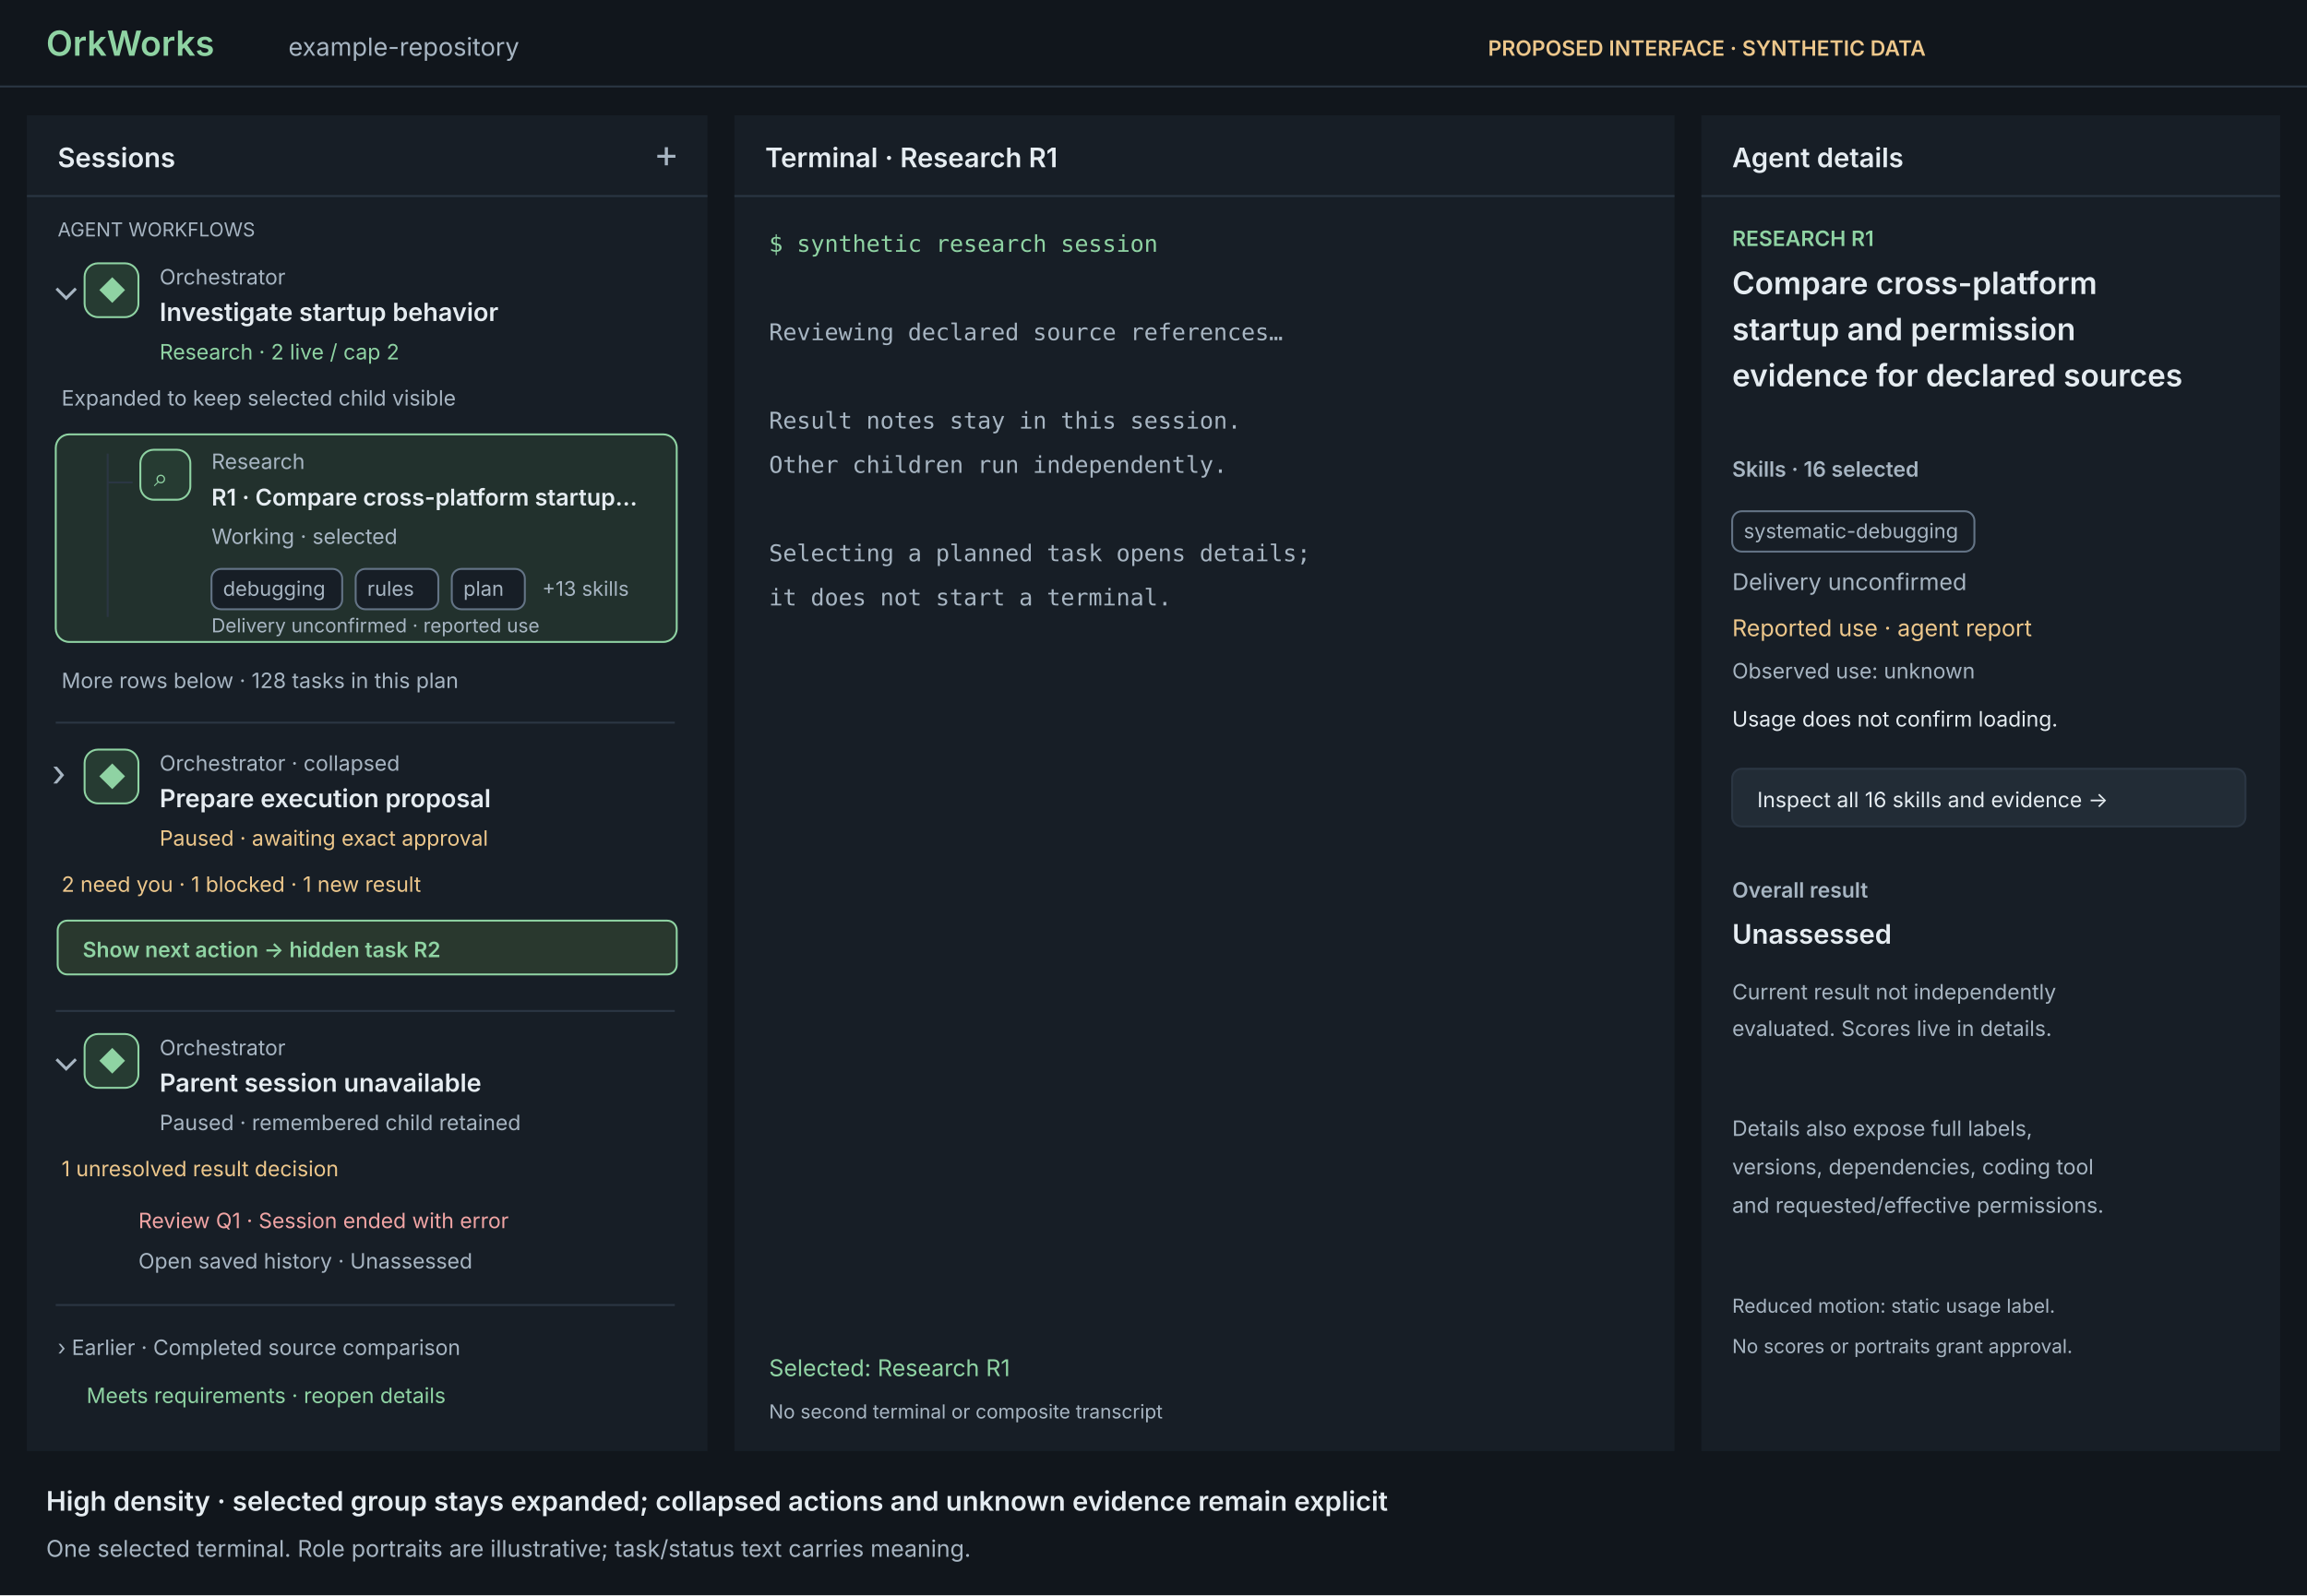
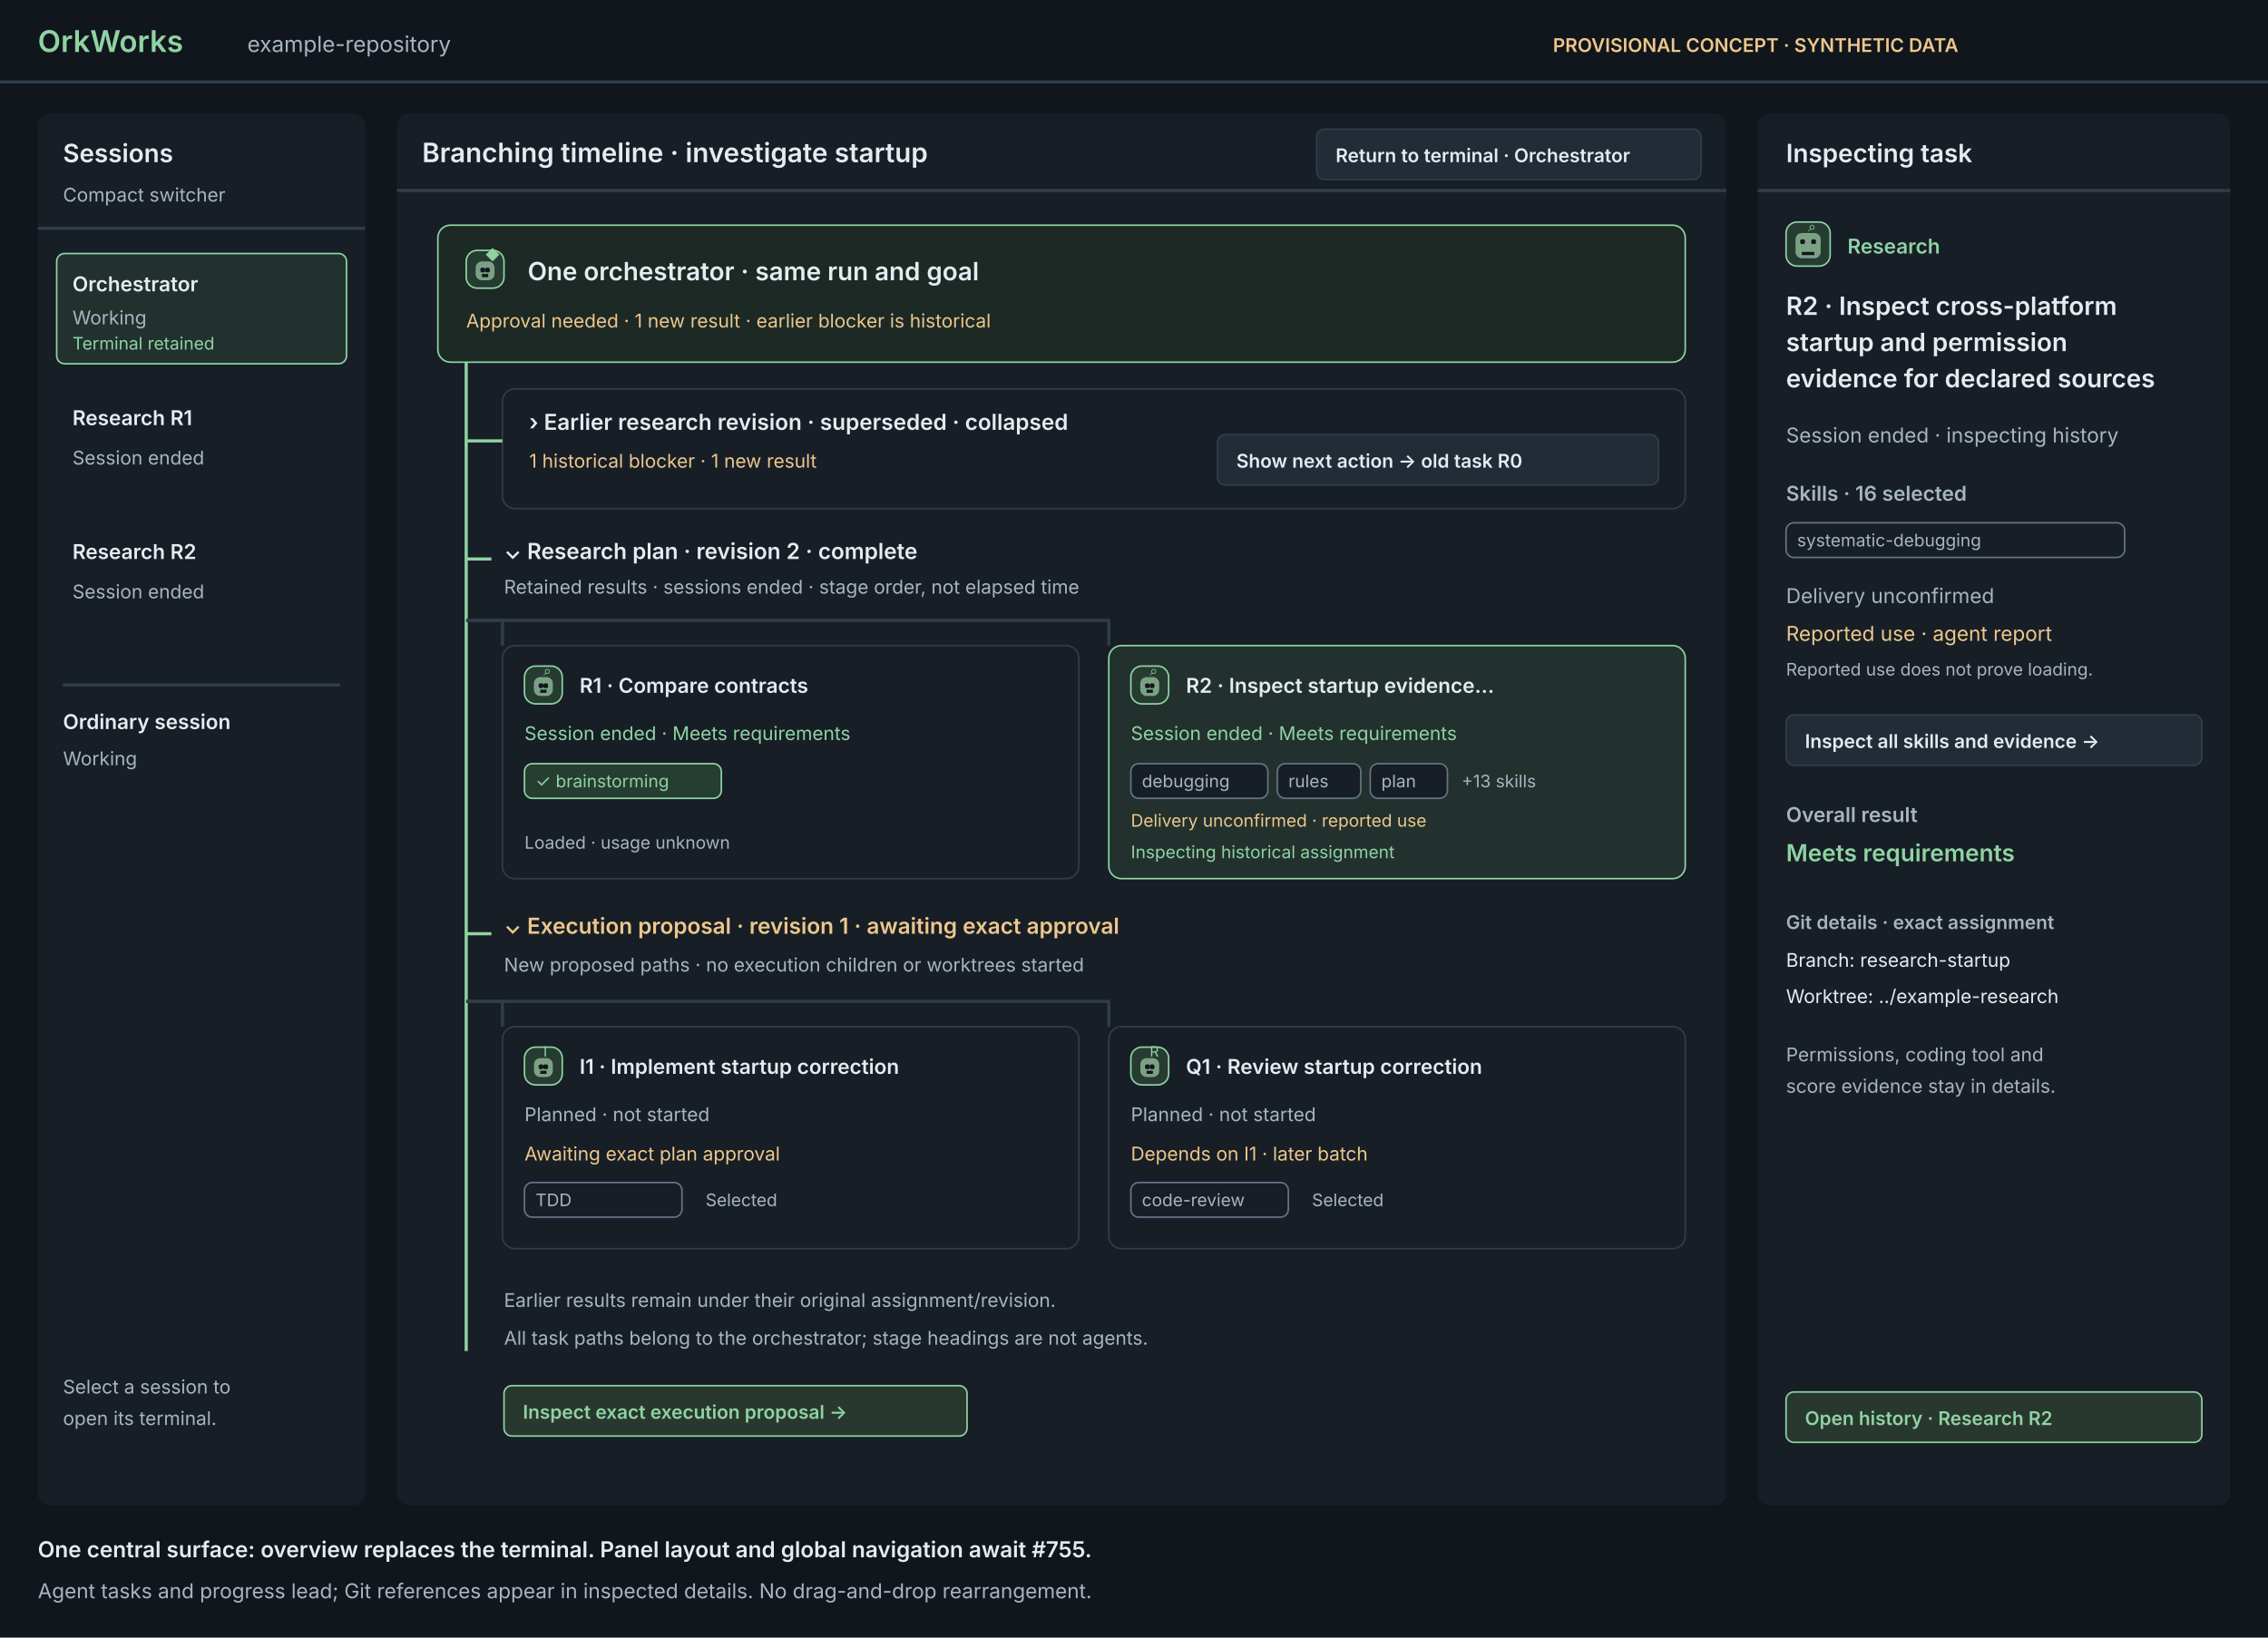
- <svg xmlns="http://www.w3.org/2000/svg" width="1200" height="830" viewBox="0 0 1200 830" role="img" aria-labelledby="title desc">
-   <style>text{font-family:system-ui,-apple-system,Segoe UI,sans-serif} .mono{font-family:ui-monospace,SFMono-Regular,monospace}</style>
-   <rect x="0" y="0" width="1200" height="830" rx="0" fill="#11161c" />
-   <text x="24" y="29" font-size="18" font-weight="600" fill="#8fd3a3">OrkWorks</text>
-   <text x="150" y="29" font-size="13" font-weight="400" fill="#a7b5c2">example-repository</text>
-   <text x="774" y="29" font-size="11" font-weight="600" fill="#edc78b">PROPOSED INTERFACE · SYNTHETIC DATA</text>
-   <path d="M0 45 L1200 45" stroke="#2b3643" fill="none" />
-   <rect x="14" y="60" width="354" height="695" rx="0" fill="#171e26" />
-   <rect x="382" y="60" width="489" height="695" rx="0" fill="#171e26" />
-   <rect x="885" y="60" width="301" height="695" rx="0" fill="#171e26" />
-   <text x="30" y="87" font-size="14" font-weight="600" fill="#e5ecf1">Sessions</text>
-   <text x="340" y="87" font-size="20" font-weight="400" fill="#a7b5c2">+</text>
-   <text x="398" y="87" font-size="14" font-weight="600" fill="#e5ecf1">Terminal · Research R1</text>
-   <text x="901" y="87" font-size="14" font-weight="600" fill="#e5ecf1">Agent details</text>
-   <path d="M14 102 L368 102" stroke="#2b3643" fill="none" />
-   <path d="M382 102 L871 102" stroke="#2b3643" fill="none" />
-   <path d="M885 102 L1186 102" stroke="#2b3643" fill="none" />
-   <text x="24" y="786" font-size="14" font-weight="600" fill="#e5ecf1">High density · selected group stays expanded; collapsed actions and unknown evidence remain explicit</text>
-   <text x="24" y="810" font-size="12" font-weight="400" fill="#a7b5c2">One selected terminal. Role portraits are illustrative; task/status text carries meaning.</text>
-   <text x="30" y="123" font-size="10" fill="#a7b5c2">AGENT WORKFLOWS</text>
-   <text x="27" y="156" font-size="19" fill="#a7b5c2">⌄</text>
-   <rect x="44" y="137" width="28" height="28" rx="7" fill="#263b32" stroke="#8fd3a3" />
-   <text x="51" y="156" font-size="14" fill="#8fd3a3">◆</text>
-   <text x="83" y="148" font-size="11" fill="#a7b5c2">Orchestrator</text>
-   <text x="83" y="167" font-size="13" font-weight="600" fill="#e5ecf1">Investigate startup behavior</text>
-   <text x="83" y="187" font-size="11" fill="#8fd3a3">Research · 2 live / cap 2</text>
-   <text x="32" y="211" font-size="11" fill="#a7b5c2">Expanded to keep selected child visible</text>
-   <rect x="29" y="226" width="323" height="108" rx="7" fill="#22312d" stroke="#8fd3a3" />
-   <path d="M56 236 V321 M56 251 H69" stroke="#2b3643" fill="none" />
-   <rect x="73" y="234" width="26" height="26" rx="7" fill="#263b32" stroke="#8fd3a3" />
-   <text x="80" y="253" font-size="13" fill="#8fd3a3">⌕</text>
-   <text x="110" y="244" font-size="11" fill="#a7b5c2">Research</text>
-   <text x="110" y="263" font-size="12" font-weight="600" fill="#e5ecf1">R1 · Compare cross-platform startup…</text>
-   <text x="110" y="283" font-size="11" fill="#a7b5c2">Working · selected</text>
-   <rect x="110" y="296" width="68" height="21" rx="5" fill="#171e26" stroke="#647486" />
-   <text x="116" y="310" font-size="10.5" fill="#a7b5c2">debugging</text>
-   <rect x="185" y="296" width="43" height="21" rx="5" fill="#171e26" stroke="#647486" />
-   <text x="191" y="310" font-size="10.5" fill="#a7b5c2">rules</text>
-   <rect x="235" y="296" width="38" height="21" rx="5" fill="#171e26" stroke="#647486" />
-   <text x="241" y="310" font-size="10.5" fill="#a7b5c2">plan</text>
-   <text x="282" y="310" font-size="10.5" fill="#a7b5c2">+13 skills</text>
-   <text x="110" y="329" font-size="10" fill="#a7b5c2">Delivery unconfirmed · reported use</text>
-   <text x="32" y="358" font-size="11" fill="#a7b5c2">More rows below · 128 tasks in this plan</text>
-   <path d="M29 376 H351" stroke="#2b3643" />
-   <text x="27" y="409" font-size="19" fill="#a7b5c2">›</text>
-   <rect x="44" y="390" width="28" height="28" rx="7" fill="#263b32" stroke="#8fd3a3" />
-   <text x="51" y="409" font-size="14" fill="#8fd3a3">◆</text>
-   <text x="83" y="401" font-size="11" fill="#a7b5c2">Orchestrator · collapsed</text>
-   <text x="83" y="420" font-size="13" font-weight="600" fill="#e5ecf1">Prepare execution proposal</text>
-   <text x="83" y="440" font-size="11" fill="#edc78b">Paused · awaiting exact approval</text>
-   <text x="32" y="464" font-size="11" fill="#edc78b">2 need you · 1 blocked · 1 new result</text>
-   <rect x="30" y="479" width="322" height="28" rx="5" fill="#29382e" stroke="#8fd3a3" />
-   <text x="43" y="498" font-size="11" font-weight="600" fill="#8fd3a3">Show next action → hidden task R2</text>
-   <path d="M29 526 H351" stroke="#2b3643" />
-   <text x="27" y="557" font-size="19" fill="#a7b5c2">⌄</text>
-   <rect x="44" y="538" width="28" height="28" rx="7" fill="#263b32" stroke="#8fd3a3" />
-   <text x="51" y="557" font-size="14" fill="#8fd3a3">◆</text>
-   <text x="83" y="549" font-size="11" fill="#a7b5c2">Orchestrator</text>
-   <text x="83" y="568" font-size="13" font-weight="600" fill="#e5ecf1">Parent session unavailable</text>
-   <text x="83" y="588" font-size="11" fill="#a7b5c2">Paused · remembered child retained</text>
-   <text x="32" y="612" font-size="11" fill="#edc78b">1 unresolved result decision</text>
-   <text x="72" y="639" font-size="11" fill="#f0a4a4">Review Q1 · Session ended with error</text>
-   <text x="72" y="660" font-size="11" fill="#a7b5c2">Open saved history · Unassessed</text>
-   <path d="M29 679 H351" stroke="#2b3643" />
-   <text x="30" y="705" font-size="11" fill="#a7b5c2">› Earlier · Completed source comparison</text>
-   <text x="45" y="730" font-size="11" fill="#8fd3a3">Meets requirements · reopen details</text>
-   <text x="400" y="131" font-size="12" font-weight="400" fill="#8fd3a3" class="mono">$ synthetic research session</text>
-   <text x="400" y="154" font-size="12" font-weight="400" fill="#a7b5c2" class="mono" />
-   <text x="400" y="177" font-size="12" font-weight="400" fill="#a7b5c2" class="mono">Reviewing declared source references…</text>
-   <text x="400" y="200" font-size="12" font-weight="400" fill="#a7b5c2" class="mono" />
-   <text x="400" y="223" font-size="12" font-weight="400" fill="#a7b5c2" class="mono">Result notes stay in this session.</text>
-   <text x="400" y="246" font-size="12" font-weight="400" fill="#a7b5c2" class="mono">Other children run independently.</text>
-   <text x="400" y="269" font-size="12" font-weight="400" fill="#a7b5c2" class="mono" />
-   <text x="400" y="292" font-size="12" font-weight="400" fill="#a7b5c2" class="mono">Selecting a planned task opens details;</text>
-   <text x="400" y="315" font-size="12" font-weight="400" fill="#a7b5c2" class="mono">it does not start a terminal.</text>
-   <text x="400" y="716" font-size="12" font-weight="400" fill="#8fd3a3">Selected: Research R1</text>
-   <text x="400" y="738" font-size="10" font-weight="400" fill="#a7b5c2">No second terminal or composite transcript</text>
-   <text x="901" y="128" font-size="11" font-weight="600" fill="#8fd3a3">RESEARCH R1</text>
-   <text x="901" y="153" font-size="16" font-weight="600" fill="#e5ecf1">Compare cross-platform</text>
-   <text x="901" y="177" font-size="16" font-weight="600" fill="#e5ecf1">startup and permission</text>
-   <text x="901" y="201" font-size="16" font-weight="600" fill="#e5ecf1">evidence for declared sources</text>
-   <text x="901" y="248" font-size="11" font-weight="600" fill="#a7b5c2">Skills · 16 selected</text>
-   <rect x="901" y="266" width="126.0" height="21" rx="5" fill="#171e26" stroke="#647486" />
-   <text x="907" y="280" font-size="10.5" font-weight="400" fill="#a7b5c2">systematic-debugging</text>
-   <text x="901" y="307" font-size="12" font-weight="400" fill="#a7b5c2">Delivery unconfirmed</text>
-   <text x="901" y="331" font-size="12" font-weight="400" fill="#edc78b">Reported use · agent report</text>
-   <text x="901" y="353" font-size="11" font-weight="400" fill="#a7b5c2">Observed use: unknown</text>
-   <text x="901" y="378" font-size="11" font-weight="400" fill="#e5ecf1">Usage does not confirm loading.</text>
-   <rect x="901" y="400" width="267" height="30" rx="5" fill="#222c36" stroke="#2b3643" />
-   <text x="914" y="420" font-size="11" font-weight="400" fill="#e5ecf1">Inspect all 16 skills and evidence →</text>
-   <text x="901" y="467" font-size="11" font-weight="600" fill="#a7b5c2">Overall result</text>
-   <text x="901" y="491" font-size="14" font-weight="600" fill="#e5ecf1">Unassessed</text>
-   <text x="901" y="520" font-size="11" font-weight="400" fill="#a7b5c2">Current result not independently</text>
-   <text x="901" y="539" font-size="11" font-weight="400" fill="#a7b5c2">evaluated. Scores live in details.</text>
-   <text x="901" y="591" font-size="11" font-weight="400" fill="#a7b5c2">Details also expose full labels,</text>
-   <text x="901" y="611" font-size="11" font-weight="400" fill="#a7b5c2">versions, dependencies, coding tool</text>
-   <text x="901" y="631" font-size="11" font-weight="400" fill="#a7b5c2">and requested/effective permissions.</text>
-   <text x="901" y="683" font-size="10" font-weight="400" fill="#a7b5c2">Reduced motion: static usage label.</text>
-   <text x="901" y="704" font-size="10" font-weight="400" fill="#a7b5c2">No scores or portraits grant approval.</text>
+ <svg xmlns="http://www.w3.org/2000/svg" width="1440" height="1040" viewBox="0 0 1440 1040" role="img" aria-labelledby="title desc">
+   <style>text{font-family:system-ui,-apple-system,Segoe UI,sans-serif}</style>
+   <rect x="0" y="0" width="1440" height="1040" rx="0" fill="#11161c" />
+   <text x="24" y="33" font-size="19" fill="#8fd3a3" font-weight="600">OrkWorks</text>
+   <text x="157" y="33" font-size="14" fill="#a7b5c2">example-repository</text>
+   <text x="986" y="33" font-size="12" fill="#edc78b" font-weight="600">PROVISIONAL CONCEPT · SYNTHETIC DATA</text>
+   <path d="M0 52 H1440" stroke="#303d49" stroke-width="2" fill="none" />
+   <rect x="24" y="72" width="208" height="884" rx="8" fill="#171e26" />
+   <rect x="252" y="72" width="844" height="884" rx="8" fill="#171e26" />
+   <rect x="1116" y="72" width="300" height="884" rx="8" fill="#171e26" />
+   <text x="40" y="103" font-size="16" fill="#e5ecf1" font-weight="600">Sessions</text>
+   <text x="40" y="128" font-size="12" fill="#a7b5c2">Compact switcher</text>
+   <text x="268" y="103" font-size="17" fill="#e5ecf1" font-weight="600">Branching timeline · investigate startup</text>
+   <text x="1134" y="103" font-size="16" fill="#e5ecf1" font-weight="600">Inspecting task</text>
+   <path d="M24 145 H232" stroke="#303d49" stroke-width="2" fill="none" />
+   <path d="M252 121 H1096" stroke="#303d49" stroke-width="2" fill="none" />
+   <path d="M1116 121 H1416" stroke="#303d49" stroke-width="2" fill="none" />
+   <rect x="36" y="161" width="184" height="70" rx="5" fill="#22312d" stroke="#8fd3a3" />
+   <text x="46" y="185" font-size="13" fill="#e5ecf1" font-weight="600">Orchestrator</text>
+   <text x="46" y="206" font-size="12" fill="#a7b5c2">Working</text>
+   <text x="46" y="222" font-size="11" fill="#8fd3a3">Terminal retained</text>
+   <rect x="36" y="246" width="184" height="70" rx="5" fill="#171e26" />
+   <text x="46" y="270" font-size="13" fill="#e5ecf1" font-weight="600">Research R1</text>
+   <text x="46" y="295" font-size="12" fill="#a7b5c2">Session ended</text>
+   <rect x="36" y="331" width="184" height="70" rx="5" fill="#171e26" />
+   <text x="46" y="355" font-size="13" fill="#e5ecf1" font-weight="600">Research R2</text>
+   <text x="46" y="380" font-size="12" fill="#a7b5c2">Session ended</text>
+   <path d="M40 435 H216" stroke="#303d49" stroke-width="2" fill="none" />
+   <text x="40" y="463" font-size="13" fill="#e5ecf1" font-weight="600">Ordinary session</text>
+   <text x="40" y="486" font-size="12" fill="#a7b5c2">Working</text>
+   <text x="40" y="885" font-size="12" fill="#a7b5c2">Select a session to</text>
+   <text x="40" y="905" font-size="12" fill="#a7b5c2">open its terminal.</text>
+   <text x="24" y="989" font-size="14" fill="#e5ecf1" font-weight="600">One central surface: overview replaces the terminal. Panel layout and global navigation await #755.</text>
+   <text x="24" y="1015" font-size="13" fill="#a7b5c2">Agent tasks and progress lead; Git references appear in inspected details. No drag-and-drop rearrangement.</text>
+   <rect x="836" y="82" width="244" height="32" rx="5" fill="#222c36" stroke="#303d49" />
+   <text x="848" y="103" font-size="12" fill="#e5ecf1" font-weight="600">Return to terminal · Orchestrator</text>
+   <rect x="278" y="143" width="792" height="87" rx="8" fill="#1c2925" stroke="#8fd3a3" />
+   <rect x="296" y="159" width="24" height="24" rx="7" fill="#263b32" stroke="#8fd3a3" />
+   <rect x="302" y="166" width="12" height="12" rx="4" fill="#7ba184" />
+   <rect x="305" y="170" width="3" height="3" rx="1" fill="#11161c" />
+   <rect x="308" y="170" width="3" height="3" rx="1" fill="#11161c" />
+   <path d="M306 175 H310" stroke="#11161c" stroke-width="2" fill="none" />
+   <text x="308.0" y="165" font-size="9" fill="#8fd3a3">◆</text>
+   <text x="335" y="178" font-size="16" fill="#e5ecf1" font-weight="600">One orchestrator · same run and goal</text>
+   <text x="296" y="208" font-size="12" fill="#edc78b">Approval needed · 1 new result · earlier blocker is historical</text>
+   <path d="M296 230 V858" stroke="#8fd3a3" stroke-width="2" fill="none" />
+   <rect x="319" y="247" width="751" height="76" rx="8" fill="#171e26" stroke="#303d49" />
+   <text x="336" y="273" font-size="14" fill="#e5ecf1" font-weight="600">› Earlier research revision · superseded · collapsed</text>
+   <text x="336" y="297" font-size="12" fill="#edc78b">1 historical blocker · 1 new result</text>
+   <rect x="773" y="276" width="280" height="32" rx="5" fill="#222c36" stroke="#303d49" />
+   <text x="785" y="297" font-size="12" fill="#e5ecf1" font-weight="600">Show next action → old task R0</text>
+   <path d="M296 280 H319" stroke="#8fd3a3" stroke-width="2" fill="none" />
+   <text x="320" y="355" font-size="14" fill="#e5ecf1" font-weight="600">⌄ Research plan · revision 2 · complete</text>
+   <text x="320" y="377" font-size="12" fill="#a7b5c2">Retained results · sessions ended · stage order, not elapsed time</text>
+   <path d="M296 355 H312" stroke="#8fd3a3" stroke-width="2" fill="none" />
+   <path d="M296 394 H319 V410" stroke="#303d49" stroke-width="2" fill="none" />
+   <rect x="319" y="410" width="366" height="148" rx="8" fill="#171e26" stroke="#303d49" />
+   <rect x="333" y="423" width="24" height="24" rx="7" fill="#263b32" stroke="#8fd3a3" />
+   <rect x="339" y="430" width="12" height="12" rx="4" fill="#7ba184" />
+   <rect x="342" y="434" width="3" height="3" rx="1" fill="#11161c" />
+   <rect x="345" y="434" width="3" height="3" rx="1" fill="#11161c" />
+   <path d="M343 439 H347" stroke="#11161c" stroke-width="2" fill="none" />
+   <text x="345.0" y="429" font-size="9" fill="#8fd3a3">⌕</text>
+   <text x="368" y="440" font-size="13" fill="#e5ecf1" font-weight="600">R1 · Compare contracts</text>
+   <text x="333" y="470" font-size="12" fill="#8fd3a3">Session ended · Meets requirements</text>
+   <rect x="333" y="485" width="125" height="22" rx="5" fill="#263e31" stroke="#8fd3a3" />
+   <text x="340" y="500" font-size="11" fill="#8fd3a3">✓ brainstorming</text>
+   <text x="333" y="539" font-size="11" fill="#a7b5c2">Loaded · usage unknown</text>
+   <path d="M296 394 H704 V410" stroke="#303d49" stroke-width="2" fill="none" />
+   <rect x="704" y="410" width="366" height="148" rx="8" fill="#22312d" stroke="#8fd3a3" />
+   <rect x="718" y="423" width="24" height="24" rx="7" fill="#263b32" stroke="#8fd3a3" />
+   <rect x="724" y="430" width="12" height="12" rx="4" fill="#7ba184" />
+   <rect x="727" y="434" width="3" height="3" rx="1" fill="#11161c" />
+   <rect x="730" y="434" width="3" height="3" rx="1" fill="#11161c" />
+   <path d="M728 439 H732" stroke="#11161c" stroke-width="2" fill="none" />
+   <text x="730.0" y="429" font-size="9" fill="#8fd3a3">⌕</text>
+   <text x="753" y="440" font-size="13" fill="#e5ecf1" font-weight="600">R2 · Inspect startup evidence…</text>
+   <text x="718" y="470" font-size="12" fill="#8fd3a3">Session ended · Meets requirements</text>
+   <rect x="718" y="485" width="87" height="22" rx="5" fill="#171e26" stroke="#647486" />
+   <text x="725" y="500" font-size="11" fill="#a7b5c2">debugging</text>
+   <rect x="811" y="485" width="53" height="22" rx="5" fill="#171e26" stroke="#647486" />
+   <text x="818" y="500" font-size="11" fill="#a7b5c2">rules</text>
+   <rect x="870" y="485" width="49" height="22" rx="5" fill="#171e26" stroke="#647486" />
+   <text x="877" y="500" font-size="11" fill="#a7b5c2">plan</text>
+   <text x="928" y="500" font-size="11" fill="#a7b5c2">+13 skills</text>
+   <text x="718" y="525" font-size="11" fill="#edc78b">Delivery unconfirmed · reported use</text>
+   <text x="718" y="545" font-size="11" fill="#8fd3a3">Inspecting historical assignment</text>
+   <text x="320" y="593" font-size="14" fill="#edc78b" font-weight="600">⌄ Execution proposal · revision 1 · awaiting exact approval</text>
+   <text x="320" y="617" font-size="12" fill="#a7b5c2">New proposed paths · no execution children or worktrees started</text>
+   <path d="M296 593 H312" stroke="#8fd3a3" stroke-width="2" fill="none" />
+   <path d="M296 636 H319 V652" stroke="#303d49" stroke-width="2" fill="none" />
+   <rect x="319" y="652" width="366" height="141" rx="8" fill="#171e26" stroke="#303d49" />
+   <rect x="333" y="665" width="24" height="24" rx="7" fill="#263b32" stroke="#8fd3a3" />
+   <rect x="339" y="672" width="12" height="12" rx="4" fill="#7ba184" />
+   <rect x="342" y="676" width="3" height="3" rx="1" fill="#11161c" />
+   <rect x="345" y="676" width="3" height="3" rx="1" fill="#11161c" />
+   <path d="M343 681 H347" stroke="#11161c" stroke-width="2" fill="none" />
+   <text x="345.0" y="671" font-size="9" fill="#8fd3a3">I</text>
+   <text x="368" y="682" font-size="13" fill="#e5ecf1" font-weight="600">I1 · Implement startup correction</text>
+   <text x="333" y="712" font-size="12" fill="#a7b5c2">Planned · not started</text>
+   <text x="333" y="737" font-size="12" fill="#edc78b">Awaiting exact plan approval</text>
+   <rect x="333" y="751" width="100" height="22" rx="5" fill="#171e26" stroke="#647486" />
+   <text x="340" y="766" font-size="11" fill="#a7b5c2">TDD</text>
+   <text x="448" y="766" font-size="11" fill="#a7b5c2">Selected</text>
+   <path d="M296 636 H704 V652" stroke="#303d49" stroke-width="2" fill="none" />
+   <rect x="704" y="652" width="366" height="141" rx="8" fill="#171e26" stroke="#303d49" />
+   <rect x="718" y="665" width="24" height="24" rx="7" fill="#263b32" stroke="#8fd3a3" />
+   <rect x="724" y="672" width="12" height="12" rx="4" fill="#7ba184" />
+   <rect x="727" y="676" width="3" height="3" rx="1" fill="#11161c" />
+   <rect x="730" y="676" width="3" height="3" rx="1" fill="#11161c" />
+   <path d="M728 681 H732" stroke="#11161c" stroke-width="2" fill="none" />
+   <text x="730.0" y="671" font-size="9" fill="#8fd3a3">R</text>
+   <text x="753" y="682" font-size="13" fill="#e5ecf1" font-weight="600">Q1 · Review startup correction</text>
+   <text x="718" y="712" font-size="12" fill="#a7b5c2">Planned · not started</text>
+   <text x="718" y="737" font-size="12" fill="#edc78b">Depends on I1 · later batch</text>
+   <rect x="718" y="751" width="100" height="22" rx="5" fill="#171e26" stroke="#647486" />
+   <text x="725" y="766" font-size="11" fill="#a7b5c2">code-review</text>
+   <text x="833" y="766" font-size="11" fill="#a7b5c2">Selected</text>
+   <text x="320" y="830" font-size="12" fill="#a7b5c2">Earlier results remain under their original assignment/revision.</text>
+   <text x="320" y="854" font-size="12" fill="#a7b5c2">All task paths belong to the orchestrator; stage headings are not agents.</text>
+   <rect x="320" y="880" width="294" height="32" rx="5" fill="#29382e" stroke="#8fd3a3" />
+   <text x="332" y="901" font-size="12" fill="#8fd3a3" font-weight="600">Inspect exact execution proposal →</text>
+   <rect x="1134" y="141" width="28" height="28" rx="7" fill="#263b32" stroke="#8fd3a3" />
+   <rect x="1140" y="148" width="16" height="16" rx="4" fill="#7ba184" />
+   <rect x="1143" y="152" width="3" height="3" rx="1" fill="#11161c" />
+   <rect x="1150" y="152" width="3" height="3" rx="1" fill="#11161c" />
+   <path d="M1144 161 H1152" stroke="#11161c" stroke-width="2" fill="none" />
+   <text x="1148.0" y="147" font-size="9" fill="#8fd3a3">⌕</text>
+   <text x="1173" y="161" font-size="13" fill="#8fd3a3" font-weight="600">Research</text>
+   <text x="1134" y="200" font-size="16" fill="#e5ecf1" font-weight="600">R2 · Inspect cross-platform</text>
+   <text x="1134" y="223" font-size="16" fill="#e5ecf1" font-weight="600">startup and permission</text>
+   <text x="1134" y="246" font-size="16" fill="#e5ecf1" font-weight="600">evidence for declared sources</text>
+   <text x="1134" y="281" font-size="13" fill="#a7b5c2">Session ended · inspecting history</text>
+   <text x="1134" y="318" font-size="13" fill="#a7b5c2" font-weight="600">Skills · 16 selected</text>
+   <rect x="1134" y="332" width="215" height="22" rx="5" fill="#171e26" stroke="#647486" />
+   <text x="1141" y="347" font-size="11" fill="#a7b5c2">systematic-debugging</text>
+   <text x="1134" y="383" font-size="13" fill="#a7b5c2">Delivery unconfirmed</text>
+   <text x="1134" y="407" font-size="13" fill="#edc78b">Reported use · agent report</text>
+   <text x="1134" y="429" font-size="11" fill="#a7b5c2">Reported use does not prove loading.</text>
+   <rect x="1134" y="454" width="264" height="32" rx="5" fill="#222c36" stroke="#303d49" />
+   <text x="1146" y="475" font-size="12" fill="#e5ecf1" font-weight="600">Inspect all skills and evidence →</text>
+   <text x="1134" y="522" font-size="13" fill="#a7b5c2" font-weight="600">Overall result</text>
+   <text x="1134" y="547" font-size="15" fill="#8fd3a3" font-weight="600">Meets requirements</text>
+   <text x="1134" y="590" font-size="12" fill="#a7b5c2" font-weight="600">Git details · exact assignment</text>
+   <text x="1134" y="614" font-size="12" fill="#e5ecf1">Branch: research-startup</text>
+   <text x="1134" y="637" font-size="12" fill="#e5ecf1">Worktree: ../example-research</text>
+   <text x="1134" y="674" font-size="12" fill="#a7b5c2">Permissions, coding tool and</text>
+   <text x="1134" y="694" font-size="12" fill="#a7b5c2">score evidence stay in details.</text>
+   <rect x="1134" y="884" width="264" height="32" rx="5" fill="#29382e" stroke="#8fd3a3" />
+   <text x="1146" y="905" font-size="12" fill="#8fd3a3" font-weight="600">Open history · Research R2</text>
</svg>
